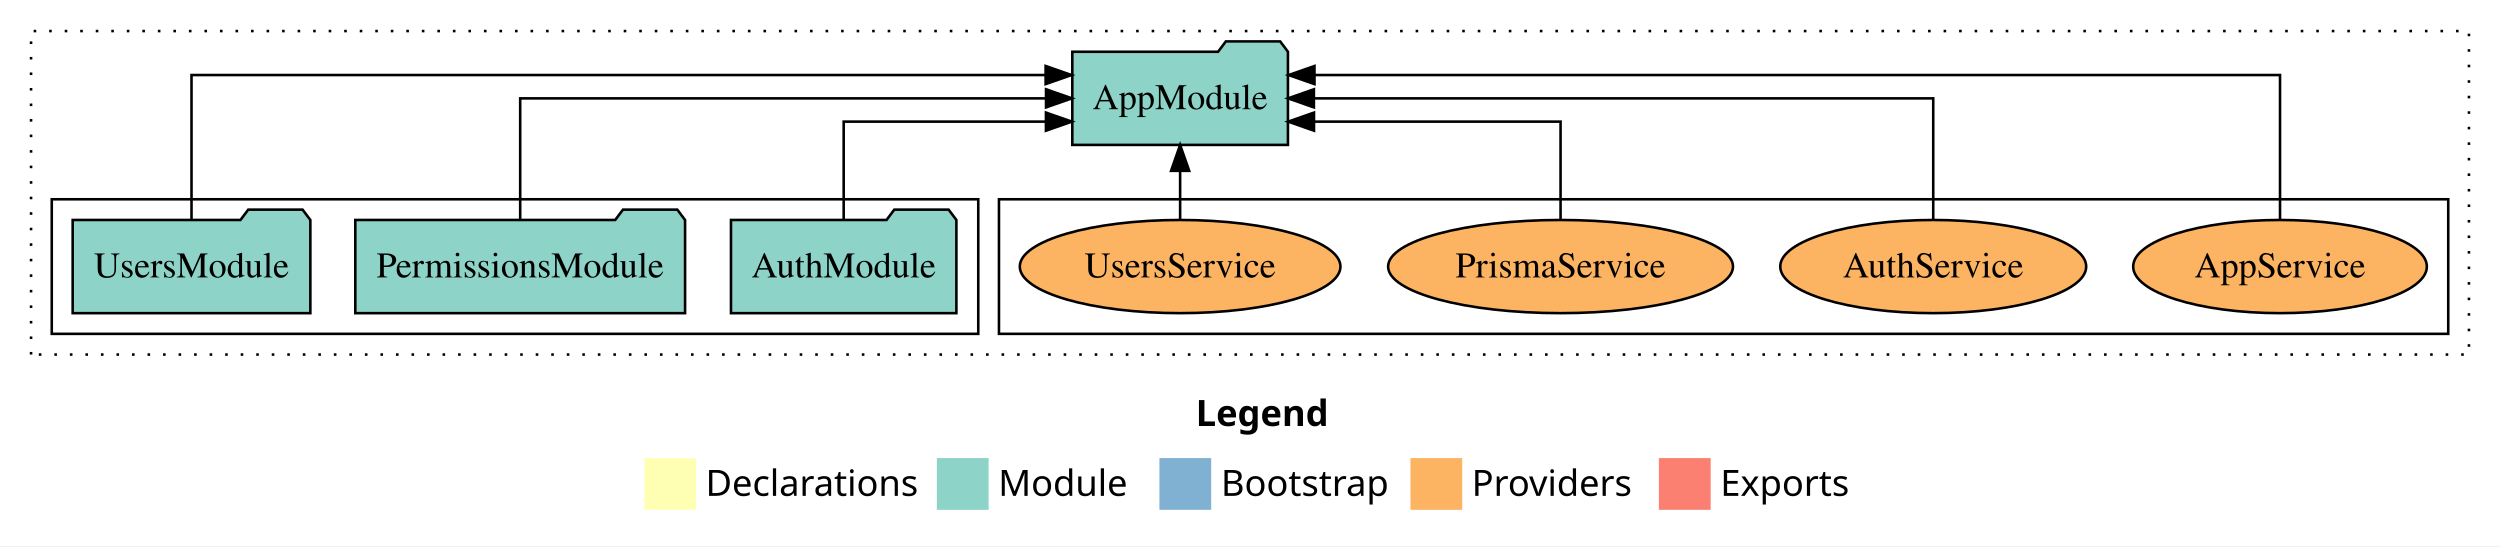
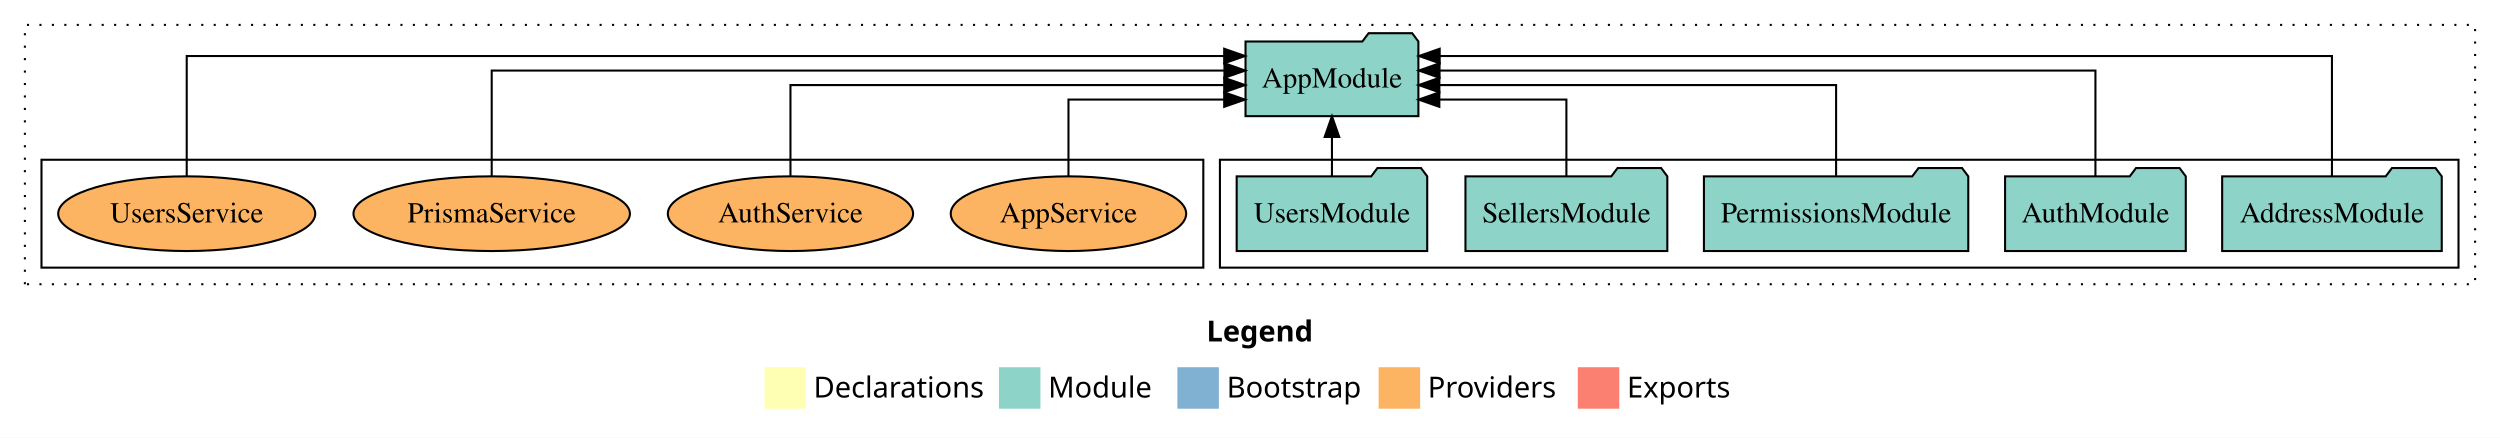
- <svg xmlns="http://www.w3.org/2000/svg" width="966pt" height="211pt" viewBox="0.00 0.00 966.00 211.00">
+ <svg xmlns="http://www.w3.org/2000/svg" width="1205pt" height="211pt" viewBox="0.00 0.00 1205.00 211.00">
  <g id="graph0" class="graph" transform="scale(1 1) rotate(0) translate(4 207)">
-     <polygon fill="white" stroke="transparent" points="-4,4 -4,-207 962,-207 962,4 -4,4" />
-     <text text-anchor="start" x="458.01" y="-42.4" font-family="Times-12" font-weight="bold" font-size="14.00">Legend</text>
-     <polygon fill="#ffffb3" stroke="transparent" points="245,-10 245,-30 265,-30 265,-10 245,-10" />
-     <text text-anchor="start" x="268.63" y="-15.4" font-family="Times-12" font-size="14.00">  Declarations</text>
-     <polygon fill="#8dd3c7" stroke="transparent" points="358,-10 358,-30 378,-30 378,-10 358,-10" />
-     <text text-anchor="start" x="381.73" y="-15.4" font-family="Times-12" font-size="14.00">  Module</text>
-     <polygon fill="#80b1d3" stroke="transparent" points="444,-10 444,-30 464,-30 464,-10 444,-10" />
-     <text text-anchor="start" x="467.78" y="-15.4" font-family="Times-12" font-size="14.00">  Bootstrap</text>
-     <polygon fill="#fdb462" stroke="transparent" points="541,-10 541,-30 561,-30 561,-10 541,-10" />
-     <text text-anchor="start" x="564.67" y="-15.4" font-family="Times-12" font-size="14.00">  Providers</text>
-     <polygon fill="#fb8072" stroke="transparent" points="637,-10 637,-30 657,-30 657,-10 637,-10" />
-     <text text-anchor="start" x="660.73" y="-15.4" font-family="Times-12" font-size="14.00">  Exports</text>
+     <polygon fill="white" stroke="transparent" points="-4,4 -4,-207 1201,-207 1201,4 -4,4" />
+     <text text-anchor="start" x="577.51" y="-42.4" font-family="Times-12" font-weight="bold" font-size="14.00">Legend</text>
+     <polygon fill="#ffffb3" stroke="transparent" points="364.5,-10 364.5,-30 384.5,-30 384.5,-10 364.5,-10" />
+     <text text-anchor="start" x="388.13" y="-15.4" font-family="Times-12" font-size="14.00">  Declarations</text>
+     <polygon fill="#8dd3c7" stroke="transparent" points="477.5,-10 477.5,-30 497.5,-30 497.5,-10 477.5,-10" />
+     <text text-anchor="start" x="501.23" y="-15.4" font-family="Times-12" font-size="14.00">  Module</text>
+     <polygon fill="#80b1d3" stroke="transparent" points="563.5,-10 563.5,-30 583.5,-30 583.5,-10 563.5,-10" />
+     <text text-anchor="start" x="587.28" y="-15.4" font-family="Times-12" font-size="14.00">  Bootstrap</text>
+     <polygon fill="#fdb462" stroke="transparent" points="660.5,-10 660.5,-30 680.5,-30 680.5,-10 660.5,-10" />
+     <text text-anchor="start" x="684.17" y="-15.4" font-family="Times-12" font-size="14.00">  Providers</text>
+     <polygon fill="#fb8072" stroke="transparent" points="756.5,-10 756.5,-30 776.5,-30 776.5,-10 756.5,-10" />
+     <text text-anchor="start" x="780.23" y="-15.4" font-family="Times-12" font-size="14.00">  Exports</text>
    <g id="clust1" class="cluster">
-       <polygon fill="none" stroke="black" stroke-dasharray="1,5" points="8,-70 8,-195 950,-195 950,-70 8,-70" />
+       <polygon fill="none" stroke="black" stroke-dasharray="1,5" points="8,-70 8,-195 1189,-195 1189,-70 8,-70" />
+     </g>
+     <g id="clust3" class="cluster">
+       <polygon fill="none" stroke="black" points="584,-78 584,-130 1181,-130 1181,-78 584,-78" />
    </g>
    <g id="clust6" class="cluster">
-       <polygon fill="none" stroke="black" points="382,-78 382,-130 942,-130 942,-78 382,-78" />
-     </g>
-     <g id="clust3" class="cluster">
-       <polygon fill="none" stroke="black" points="16,-78 16,-130 374,-130 374,-78 16,-78" />
+       <polygon fill="none" stroke="black" points="16,-78 16,-130 576,-130 576,-78 16,-78" />
    </g>
    <g id="node1" class="node">
-       <polygon fill="#8dd3c7" stroke="black" points="365.55,-122 362.55,-126 341.55,-126 338.55,-122 278.45,-122 278.45,-86 365.55,-86 365.55,-122" />
-       <text text-anchor="middle" x="322" y="-99.8" font-family="Times,serif" font-size="14.00">AuthModule</text>
+       <polygon fill="#8dd3c7" stroke="black" points="1172.92,-122 1169.92,-126 1148.92,-126 1145.92,-122 1067.08,-122 1067.08,-86 1172.92,-86 1172.92,-122" />
+       <text text-anchor="middle" x="1120" y="-99.8" font-family="Times,serif" font-size="14.00">AddressModule</text>
+     </g>
+     <g id="node6" class="node">
+       <polygon fill="#8dd3c7" stroke="black" points="679.66,-187 676.66,-191 655.66,-191 652.66,-187 596.34,-187 596.34,-151 679.66,-151 679.66,-187" />
+       <text text-anchor="middle" x="638" y="-164.8" font-family="Times,serif" font-size="14.00">AppModule</text>
+     </g>
+     <g id="edge1" class="edge">
+       <path fill="none" stroke="black" d="M1120,-122.01C1120,-144.49 1120,-180 1120,-180 1120,-180 689.93,-180 689.93,-180" />
+       <polygon fill="black" stroke="black" points="689.93,-176.5 679.93,-180 689.93,-183.5 689.93,-176.5" />
+     </g>
+     <g id="node2" class="node">
+       <polygon fill="#8dd3c7" stroke="black" points="1049.55,-122 1046.55,-126 1025.55,-126 1022.55,-122 962.45,-122 962.45,-86 1049.55,-86 1049.55,-122" />
+       <text text-anchor="middle" x="1006" y="-99.8" font-family="Times,serif" font-size="14.00">AuthModule</text>
+     </g>
+     <g id="edge2" class="edge">
+       <path fill="none" stroke="black" d="M1006,-122.13C1006,-142.57 1006,-173 1006,-173 1006,-173 689.86,-173 689.86,-173" />
+       <polygon fill="black" stroke="black" points="689.86,-169.5 679.86,-173 689.86,-176.5 689.86,-169.5" />
+     </g>
+     <g id="node3" class="node">
+       <polygon fill="#8dd3c7" stroke="black" points="944.71,-122 941.71,-126 920.71,-126 917.71,-122 817.29,-122 817.29,-86 944.71,-86 944.71,-122" />
+       <text text-anchor="middle" x="881" y="-99.8" font-family="Times,serif" font-size="14.00">PermissionsModule</text>
+     </g>
+     <g id="edge3" class="edge">
+       <path fill="none" stroke="black" d="M881,-122.27C881,-140.56 881,-166 881,-166 881,-166 689.77,-166 689.77,-166" />
+       <polygon fill="black" stroke="black" points="689.77,-162.5 679.77,-166 689.77,-169.5 689.77,-162.5" />
    </g>
    <g id="node4" class="node">
-       <polygon fill="#8dd3c7" stroke="black" points="493.66,-187 490.66,-191 469.66,-191 466.66,-187 410.34,-187 410.34,-151 493.66,-151 493.66,-187" />
-       <text text-anchor="middle" x="452" y="-164.8" font-family="Times,serif" font-size="14.00">AppModule</text>
+       <polygon fill="#8dd3c7" stroke="black" points="799.65,-122 796.65,-126 775.65,-126 772.65,-122 702.35,-122 702.35,-86 799.65,-86 799.65,-122" />
+       <text text-anchor="middle" x="751" y="-99.8" font-family="Times,serif" font-size="14.00">SellersModule</text>
    </g>
-     <g id="edge1" class="edge">
-       <path fill="none" stroke="black" d="M322,-122.03C322,-138.4 322,-160 322,-160 322,-160 400.15,-160 400.15,-160" />
-       <polygon fill="black" stroke="black" points="400.15,-163.5 410.15,-160 400.15,-156.5 400.15,-163.5" />
-     </g>
-     <g id="node2" class="node">
-       <polygon fill="#8dd3c7" stroke="black" points="260.71,-122 257.71,-126 236.71,-126 233.71,-122 133.29,-122 133.29,-86 260.71,-86 260.71,-122" />
-       <text text-anchor="middle" x="197" y="-99.8" font-family="Times,serif" font-size="14.00">PermissionsModule</text>
-     </g>
-     <g id="edge2" class="edge">
-       <path fill="none" stroke="black" d="M197,-122.11C197,-141.34 197,-169 197,-169 197,-169 400.18,-169 400.18,-169" />
-       <polygon fill="black" stroke="black" points="400.18,-172.5 410.18,-169 400.18,-165.5 400.18,-172.5" />
-     </g>
-     <g id="node3" class="node">
-       <polygon fill="#8dd3c7" stroke="black" points="115.92,-122 112.92,-126 91.92,-126 88.92,-122 24.08,-122 24.08,-86 115.92,-86 115.92,-122" />
-       <text text-anchor="middle" x="70" y="-99.8" font-family="Times,serif" font-size="14.00">UsersModule</text>
-     </g>
-     <g id="edge3" class="edge">
-       <path fill="none" stroke="black" d="M70,-122.29C70,-144.21 70,-178 70,-178 70,-178 400.03,-178 400.03,-178" />
-       <polygon fill="black" stroke="black" points="400.03,-181.5 410.03,-178 400.03,-174.5 400.03,-181.5" />
+     <g id="edge4" class="edge">
+       <path fill="none" stroke="black" d="M751,-122.01C751,-138.05 751,-159 751,-159 751,-159 689.76,-159 689.76,-159" />
+       <polygon fill="black" stroke="black" points="689.76,-155.5 679.76,-159 689.76,-162.5 689.76,-155.5" />
    </g>
    <g id="node5" class="node">
-       <ellipse fill="#fdb462" stroke="black" cx="877" cy="-104" rx="56.74" ry="18" />
-       <text text-anchor="middle" x="877" y="-99.8" font-family="Times,serif" font-size="14.00">AppService</text>
-     </g>
-     <g id="edge4" class="edge">
-       <path fill="none" stroke="black" d="M877,-122.29C877,-144.21 877,-178 877,-178 877,-178 503.91,-178 503.91,-178" />
-       <polygon fill="black" stroke="black" points="503.91,-174.5 493.91,-178 503.91,-181.5 503.91,-174.5" />
-     </g>
-     <g id="node6" class="node">
-       <ellipse fill="#fdb462" stroke="black" cx="743" cy="-104" rx="59.11" ry="18" />
-       <text text-anchor="middle" x="743" y="-99.8" font-family="Times,serif" font-size="14.00">AuthService</text>
+       <polygon fill="#8dd3c7" stroke="black" points="683.92,-122 680.92,-126 659.92,-126 656.92,-122 592.08,-122 592.08,-86 683.92,-86 683.92,-122" />
+       <text text-anchor="middle" x="638" y="-99.8" font-family="Times,serif" font-size="14.00">UsersModule</text>
    </g>
    <g id="edge5" class="edge">
-       <path fill="none" stroke="black" d="M743,-122.11C743,-141.34 743,-169 743,-169 743,-169 503.69,-169 503.69,-169" />
-       <polygon fill="black" stroke="black" points="503.69,-165.5 493.69,-169 503.69,-172.5 503.69,-165.5" />
+       <path fill="none" stroke="black" d="M638,-122.11C638,-122.11 638,-140.99 638,-140.99" />
+       <polygon fill="black" stroke="black" points="634.5,-140.99 638,-150.99 641.5,-140.99 634.5,-140.99" />
    </g>
    <g id="node7" class="node">
-       <ellipse fill="#fdb462" stroke="black" cx="599" cy="-104" rx="66.63" ry="18" />
-       <text text-anchor="middle" x="599" y="-99.8" font-family="Times,serif" font-size="14.00">PrismaService</text>
+       <ellipse fill="#fdb462" stroke="black" cx="511" cy="-104" rx="56.74" ry="18" />
+       <text text-anchor="middle" x="511" y="-99.8" font-family="Times,serif" font-size="14.00">AppService</text>
    </g>
    <g id="edge6" class="edge">
-       <path fill="none" stroke="black" d="M599,-122.03C599,-138.4 599,-160 599,-160 599,-160 503.73,-160 503.73,-160" />
-       <polygon fill="black" stroke="black" points="503.73,-156.5 493.73,-160 503.73,-163.5 503.73,-156.5" />
+       <path fill="none" stroke="black" d="M511,-122.01C511,-138.05 511,-159 511,-159 511,-159 586.06,-159 586.06,-159" />
+       <polygon fill="black" stroke="black" points="586.06,-162.5 596.06,-159 586.06,-155.5 586.06,-162.5" />
    </g>
    <g id="node8" class="node">
-       <ellipse fill="#fdb462" stroke="black" cx="452" cy="-104" rx="61.95" ry="18" />
-       <text text-anchor="middle" x="452" y="-99.8" font-family="Times,serif" font-size="14.00">UsersService</text>
+       <ellipse fill="#fdb462" stroke="black" cx="377" cy="-104" rx="59.11" ry="18" />
+       <text text-anchor="middle" x="377" y="-99.8" font-family="Times,serif" font-size="14.00">AuthService</text>
    </g>
    <g id="edge7" class="edge">
-       <path fill="none" stroke="black" d="M452,-122.11C452,-122.11 452,-140.99 452,-140.99" />
-       <polygon fill="black" stroke="black" points="448.5,-140.99 452,-150.99 455.5,-140.99 448.5,-140.99" />
+       <path fill="none" stroke="black" d="M377,-122.27C377,-140.56 377,-166 377,-166 377,-166 586.07,-166 586.07,-166" />
+       <polygon fill="black" stroke="black" points="586.07,-169.5 596.07,-166 586.07,-162.5 586.07,-169.5" />
+     </g>
+     <g id="node9" class="node">
+       <ellipse fill="#fdb462" stroke="black" cx="233" cy="-104" rx="66.63" ry="18" />
+       <text text-anchor="middle" x="233" y="-99.8" font-family="Times,serif" font-size="14.00">PrismaService</text>
+     </g>
+     <g id="edge8" class="edge">
+       <path fill="none" stroke="black" d="M233,-122.13C233,-142.57 233,-173 233,-173 233,-173 586.18,-173 586.18,-173" />
+       <polygon fill="black" stroke="black" points="586.18,-176.5 596.18,-173 586.18,-169.5 586.18,-176.5" />
+     </g>
+     <g id="node10" class="node">
+       <ellipse fill="#fdb462" stroke="black" cx="86" cy="-104" rx="61.95" ry="18" />
+       <text text-anchor="middle" x="86" y="-99.8" font-family="Times,serif" font-size="14.00">UsersService</text>
+     </g>
+     <g id="edge9" class="edge">
+       <path fill="none" stroke="black" d="M86,-122.01C86,-144.49 86,-180 86,-180 86,-180 586.06,-180 586.06,-180" />
+       <polygon fill="black" stroke="black" points="586.06,-183.5 596.06,-180 586.06,-176.5 586.06,-183.5" />
    </g>
  </g>
</svg>
